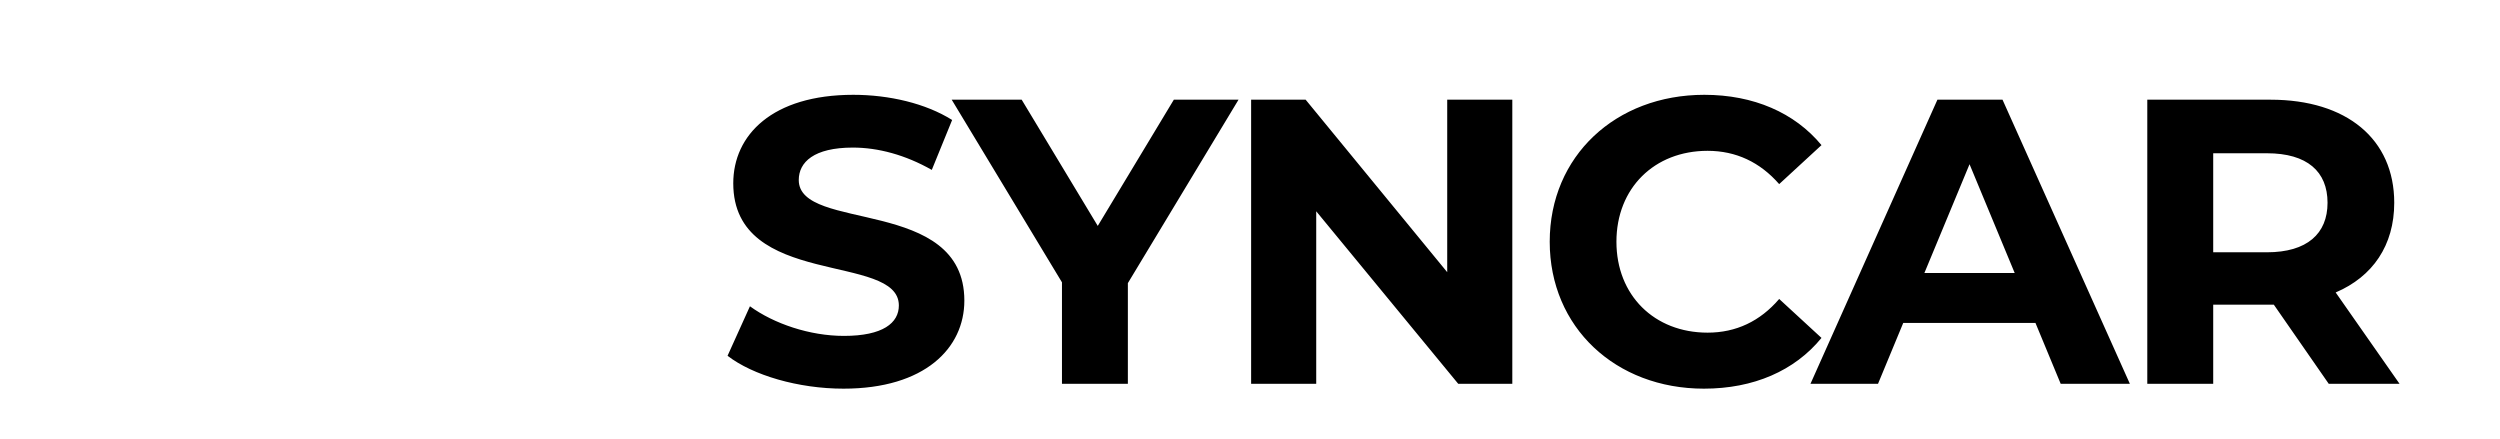
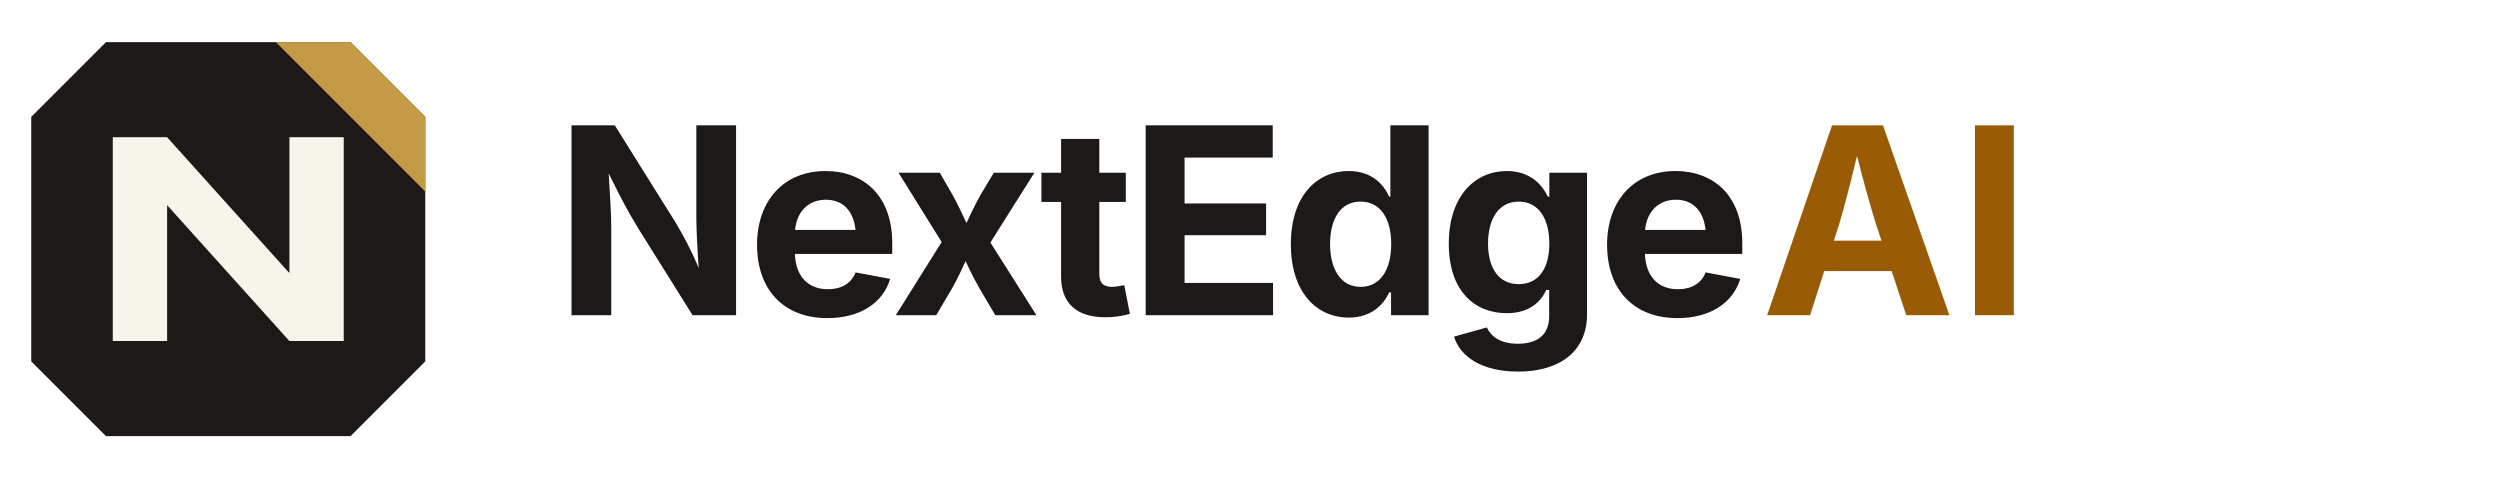
- <svg xmlns="http://www.w3.org/2000/svg" xmlns:xlink="http://www.w3.org/1999/xlink" viewBox="0 0 131 23">
-   <defs>
-     <path id="a" d="M0 .054h31.743v22.528H0z" />
-     <path id="c" d="M0 22.737h131V.21H0z" />
-   </defs>
-   <g fill="none" fill-rule="evenodd">
-     <g transform="translate(0 .155)">
-       <mask id="b" fill="currentColor">
-         <use xlink:href="#a" />
-       </mask>
-       <path d="M21.826 8.546l4.864-3.631v2.19s5.024.75 5.053 6.697c-.086 5.437-4.93 6.619-7.12 6.662-4.67-.015-7.332-3.257-7.496-6.534-.164-3.277-.13-5.956-.202-7.349-.071-1.392-1.262-3.345-3.67-3.223-2.541-.115-3.71 2.594-3.883 3.223-.115.812-.249 1.791-.249 2.638-.846 0-1.827-.006-2.728.307-.828.263-3.423 1.942-3.25 4.277.173 2.334 1.759 3.534 3.25 3.62 1.103.087 4.054 0 5.927 0v-2.468l4.43 3.995-4.43 3.632v-2.118s-3.917.015-5.927 0-6.248-.973-6.392-6.662c-.144-5.688 5.204-7.369 5.871-7.6C6.08 5.561 7.428.04 13.254.054c6.15.077 7.042 5.466 7.073 6.527.029 1.01.262 7.156.269 7.221.138 1.33 1.345 3.304 4.026 3.361 2.162 0 3.893-1.427 3.979-3.487-.044-2.43-1.911-3.199-1.911-3.199v2.133l-4.864-4.064z" fill="currentColor" mask="url(#b)" />
-     </g>
-     <path class="syncari-word" d="M38.124 18.643l1.173-2.594c1.258.914 3.134 1.552 4.924 1.552 2.047 0 2.879-.68 2.879-1.595 0-2.786-8.677-.872-8.677-6.401 0-2.531 2.046-4.637 6.289-4.637 1.876 0 3.794.447 5.18 1.319l-1.066 2.616c-1.385-.787-2.813-1.17-4.135-1.17-2.047 0-2.836.766-2.836 1.701 0 2.744 8.677.851 8.677 6.317 0 2.488-2.068 4.615-6.332 4.615-2.366 0-4.754-.702-6.076-1.723M59.1 14.836v5.275h-3.453v-5.317l-5.778-9.57h3.667l3.987 6.614 3.986-6.614h3.39zM79.245 5.224V20.11H76.41l-7.44-9.039v9.039h-3.411V5.224h2.857l7.418 9.038V5.224zM81.205 12.667c0-4.487 3.454-7.699 8.101-7.699 2.58 0 4.733.936 6.14 2.637l-2.217 2.042c-1.002-1.148-2.26-1.744-3.752-1.744-2.793 0-4.776 1.957-4.776 4.764 0 2.807 1.983 4.764 4.776 4.764 1.492 0 2.75-.596 3.752-1.765l2.217 2.041c-1.407 1.723-3.56 2.659-6.161 2.659-4.626 0-8.08-3.211-8.08-7.699M105.57 14.305l-2.366-5.7-2.366 5.7h4.732zm1.087 2.616H99.73l-1.322 3.19h-3.539l6.652-14.887h3.411l6.673 14.887h-3.625l-1.322-3.19zM118.786 8.031h-2.814v5.189h2.814c2.11 0 3.177-.978 3.177-2.595 0-1.637-1.066-2.594-3.177-2.594zm3.24 12.08l-2.878-4.147H115.972v4.147h-3.454V5.224h6.46c3.987 0 6.48 2.062 6.48 5.401 0 2.234-1.129 3.871-3.069 4.7l3.347 4.786h-3.71z" fill="currentColor" />
-     <mask id="d" fill="currentColor">
-       <use xlink:href="#c" />
-     </mask>
-     <path class="syncari-word" fill="currentColor" mask="url(#d)" d="M127.546 20.11H131V5.225h-3.454z" />
+ <svg xmlns="http://www.w3.org/2000/svg" width="230" height="44" viewBox="0 0 230 44" fill="none" role="img" aria-labelledby="nextedge-legacy-full-logo-title">
+   <g transform="translate(1 2) scale(.625)">
+     <path d="M14 3H50L61 14V50L50 61H14L3 50V14L14 3Z" fill="#1C1917" />
+     <path d="M47 3H50L61 14V25L39 3H47Z" fill="#C69B48" />
+     <path d="M15 47V17H23L41 37V17H49V47H41L23 27V47H15Z" fill="#F7F4EC" />
  </g>
+   <text x="51" y="29" fill="#1C1917" font-family="Inter, Arial, sans-serif" font-size="24" font-weight="700" letter-spacing="-0.6">NextEdge</text>
+   <text x="162" y="29" fill="#9A5B05" font-family="Inter, Arial, sans-serif" font-size="24" font-weight="700" letter-spacing="0.2">AI</text>
</svg>
